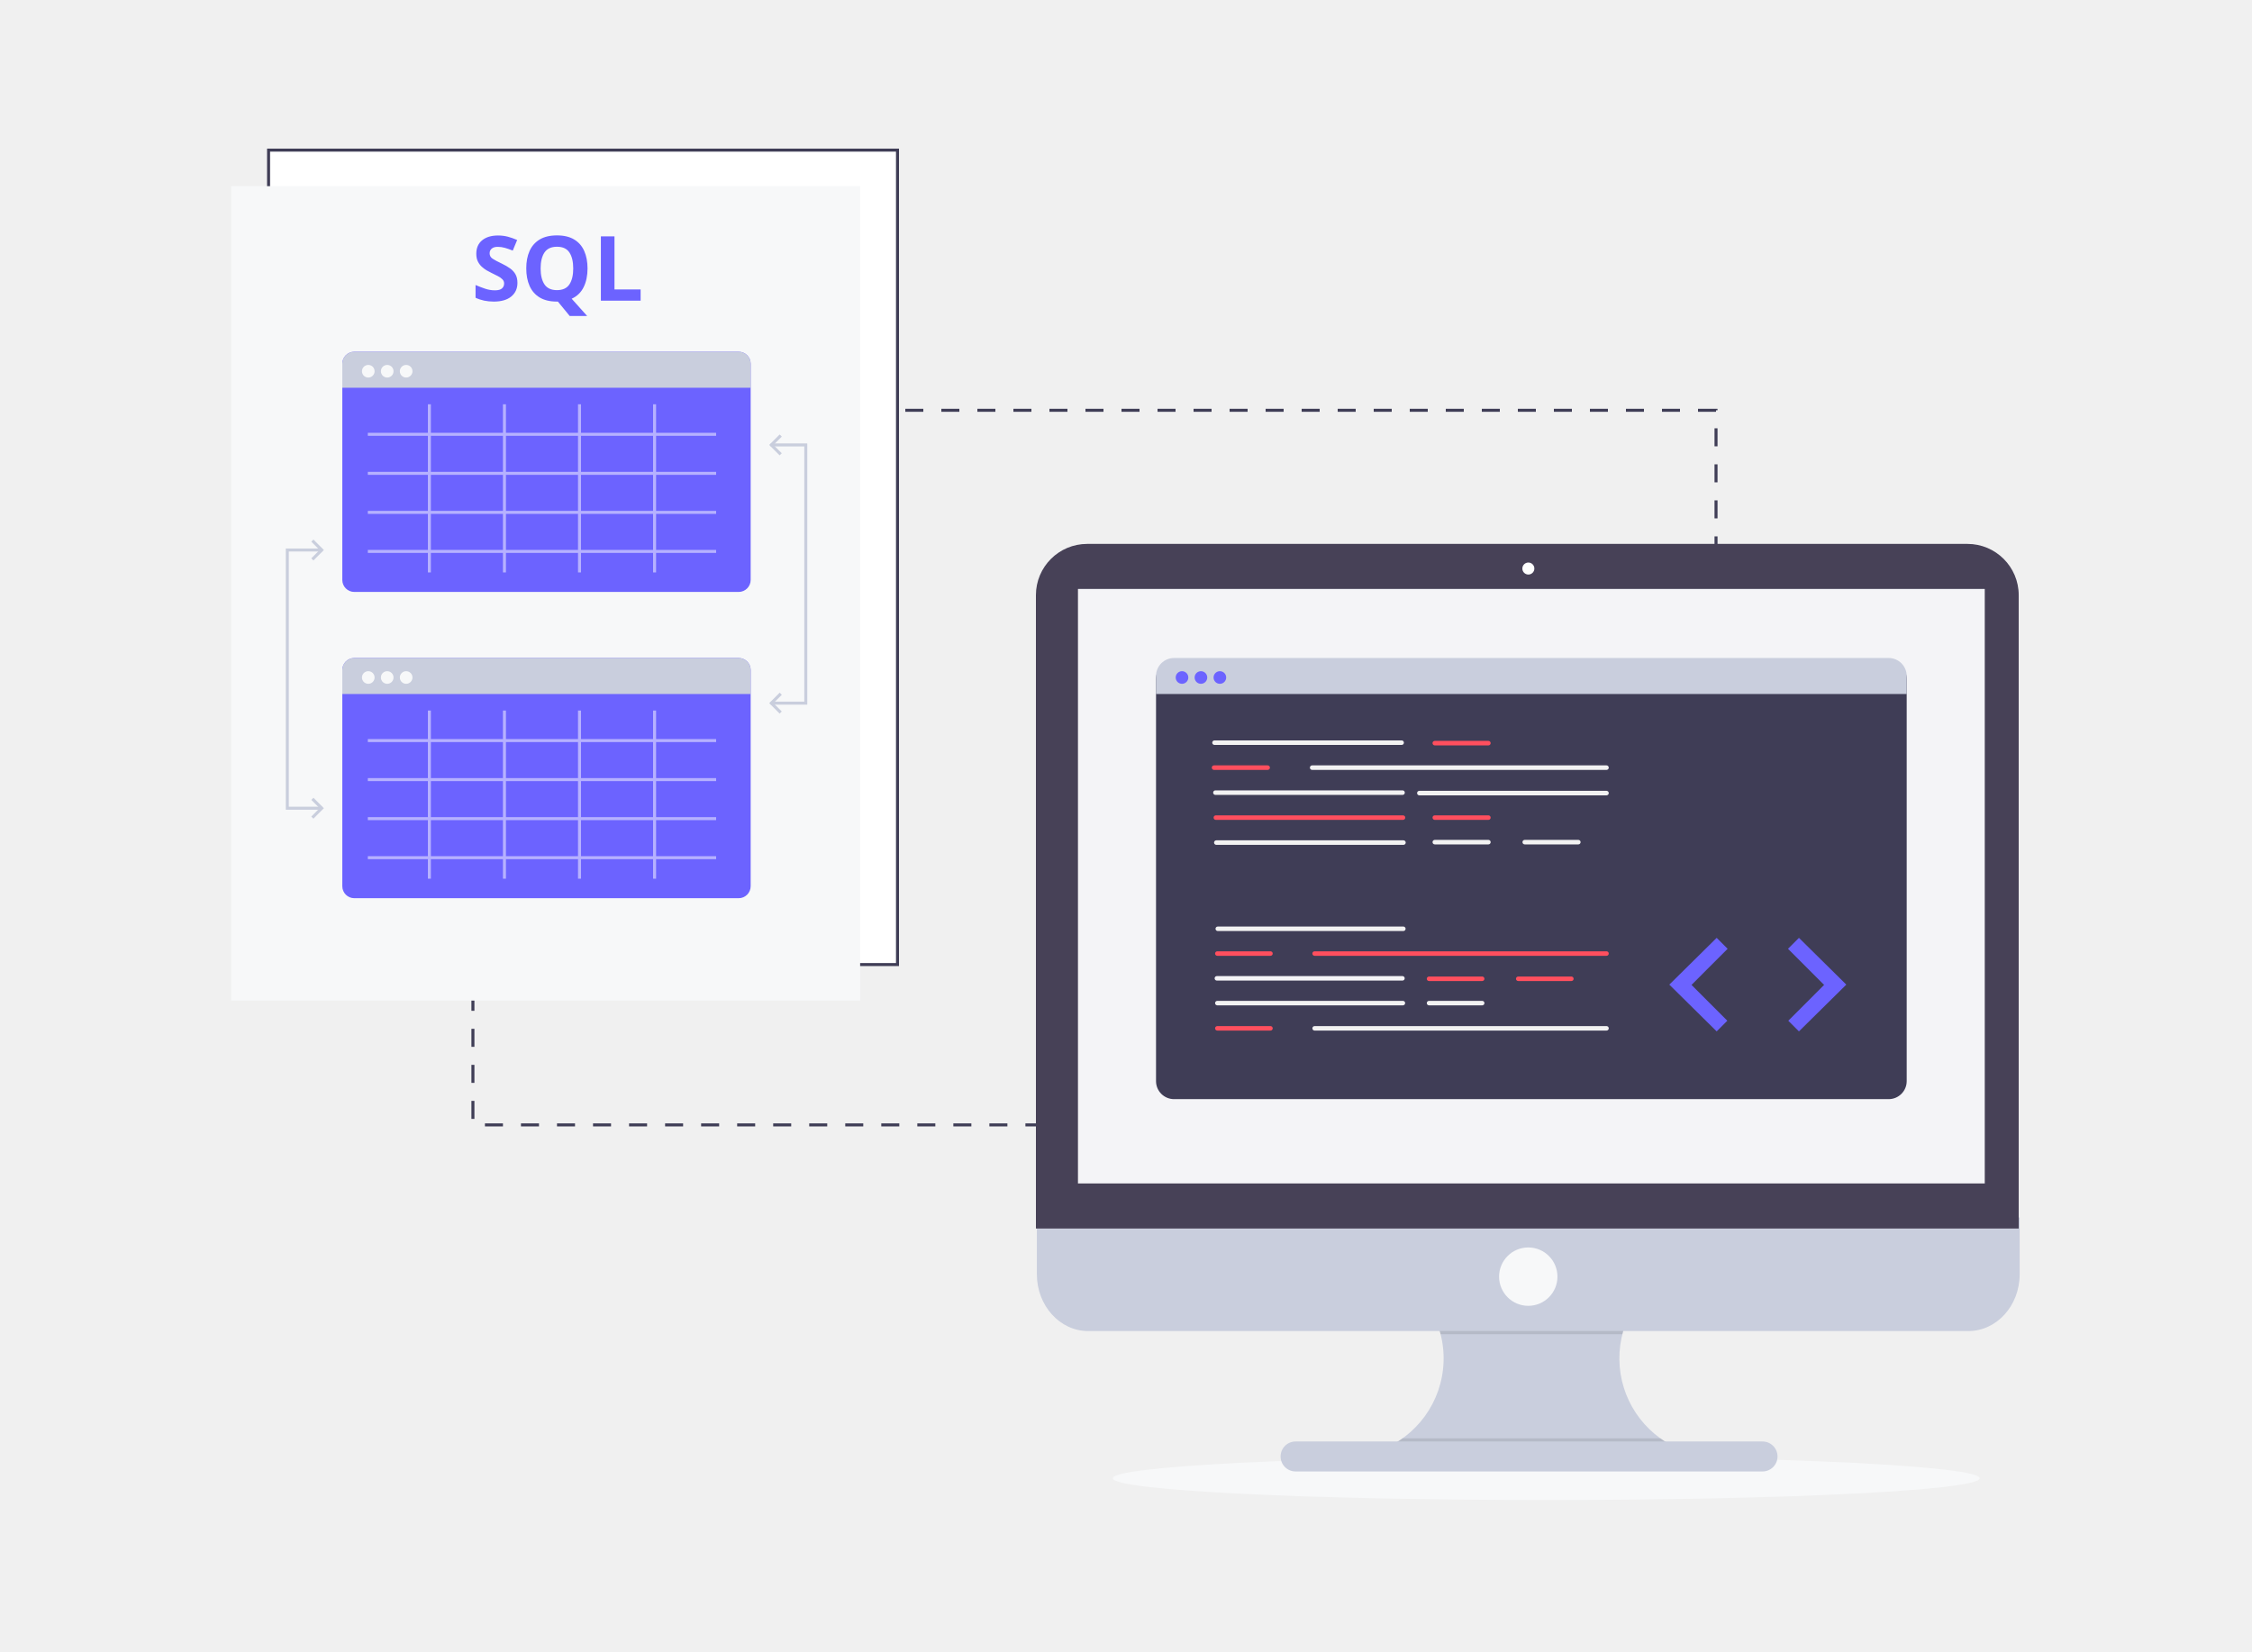
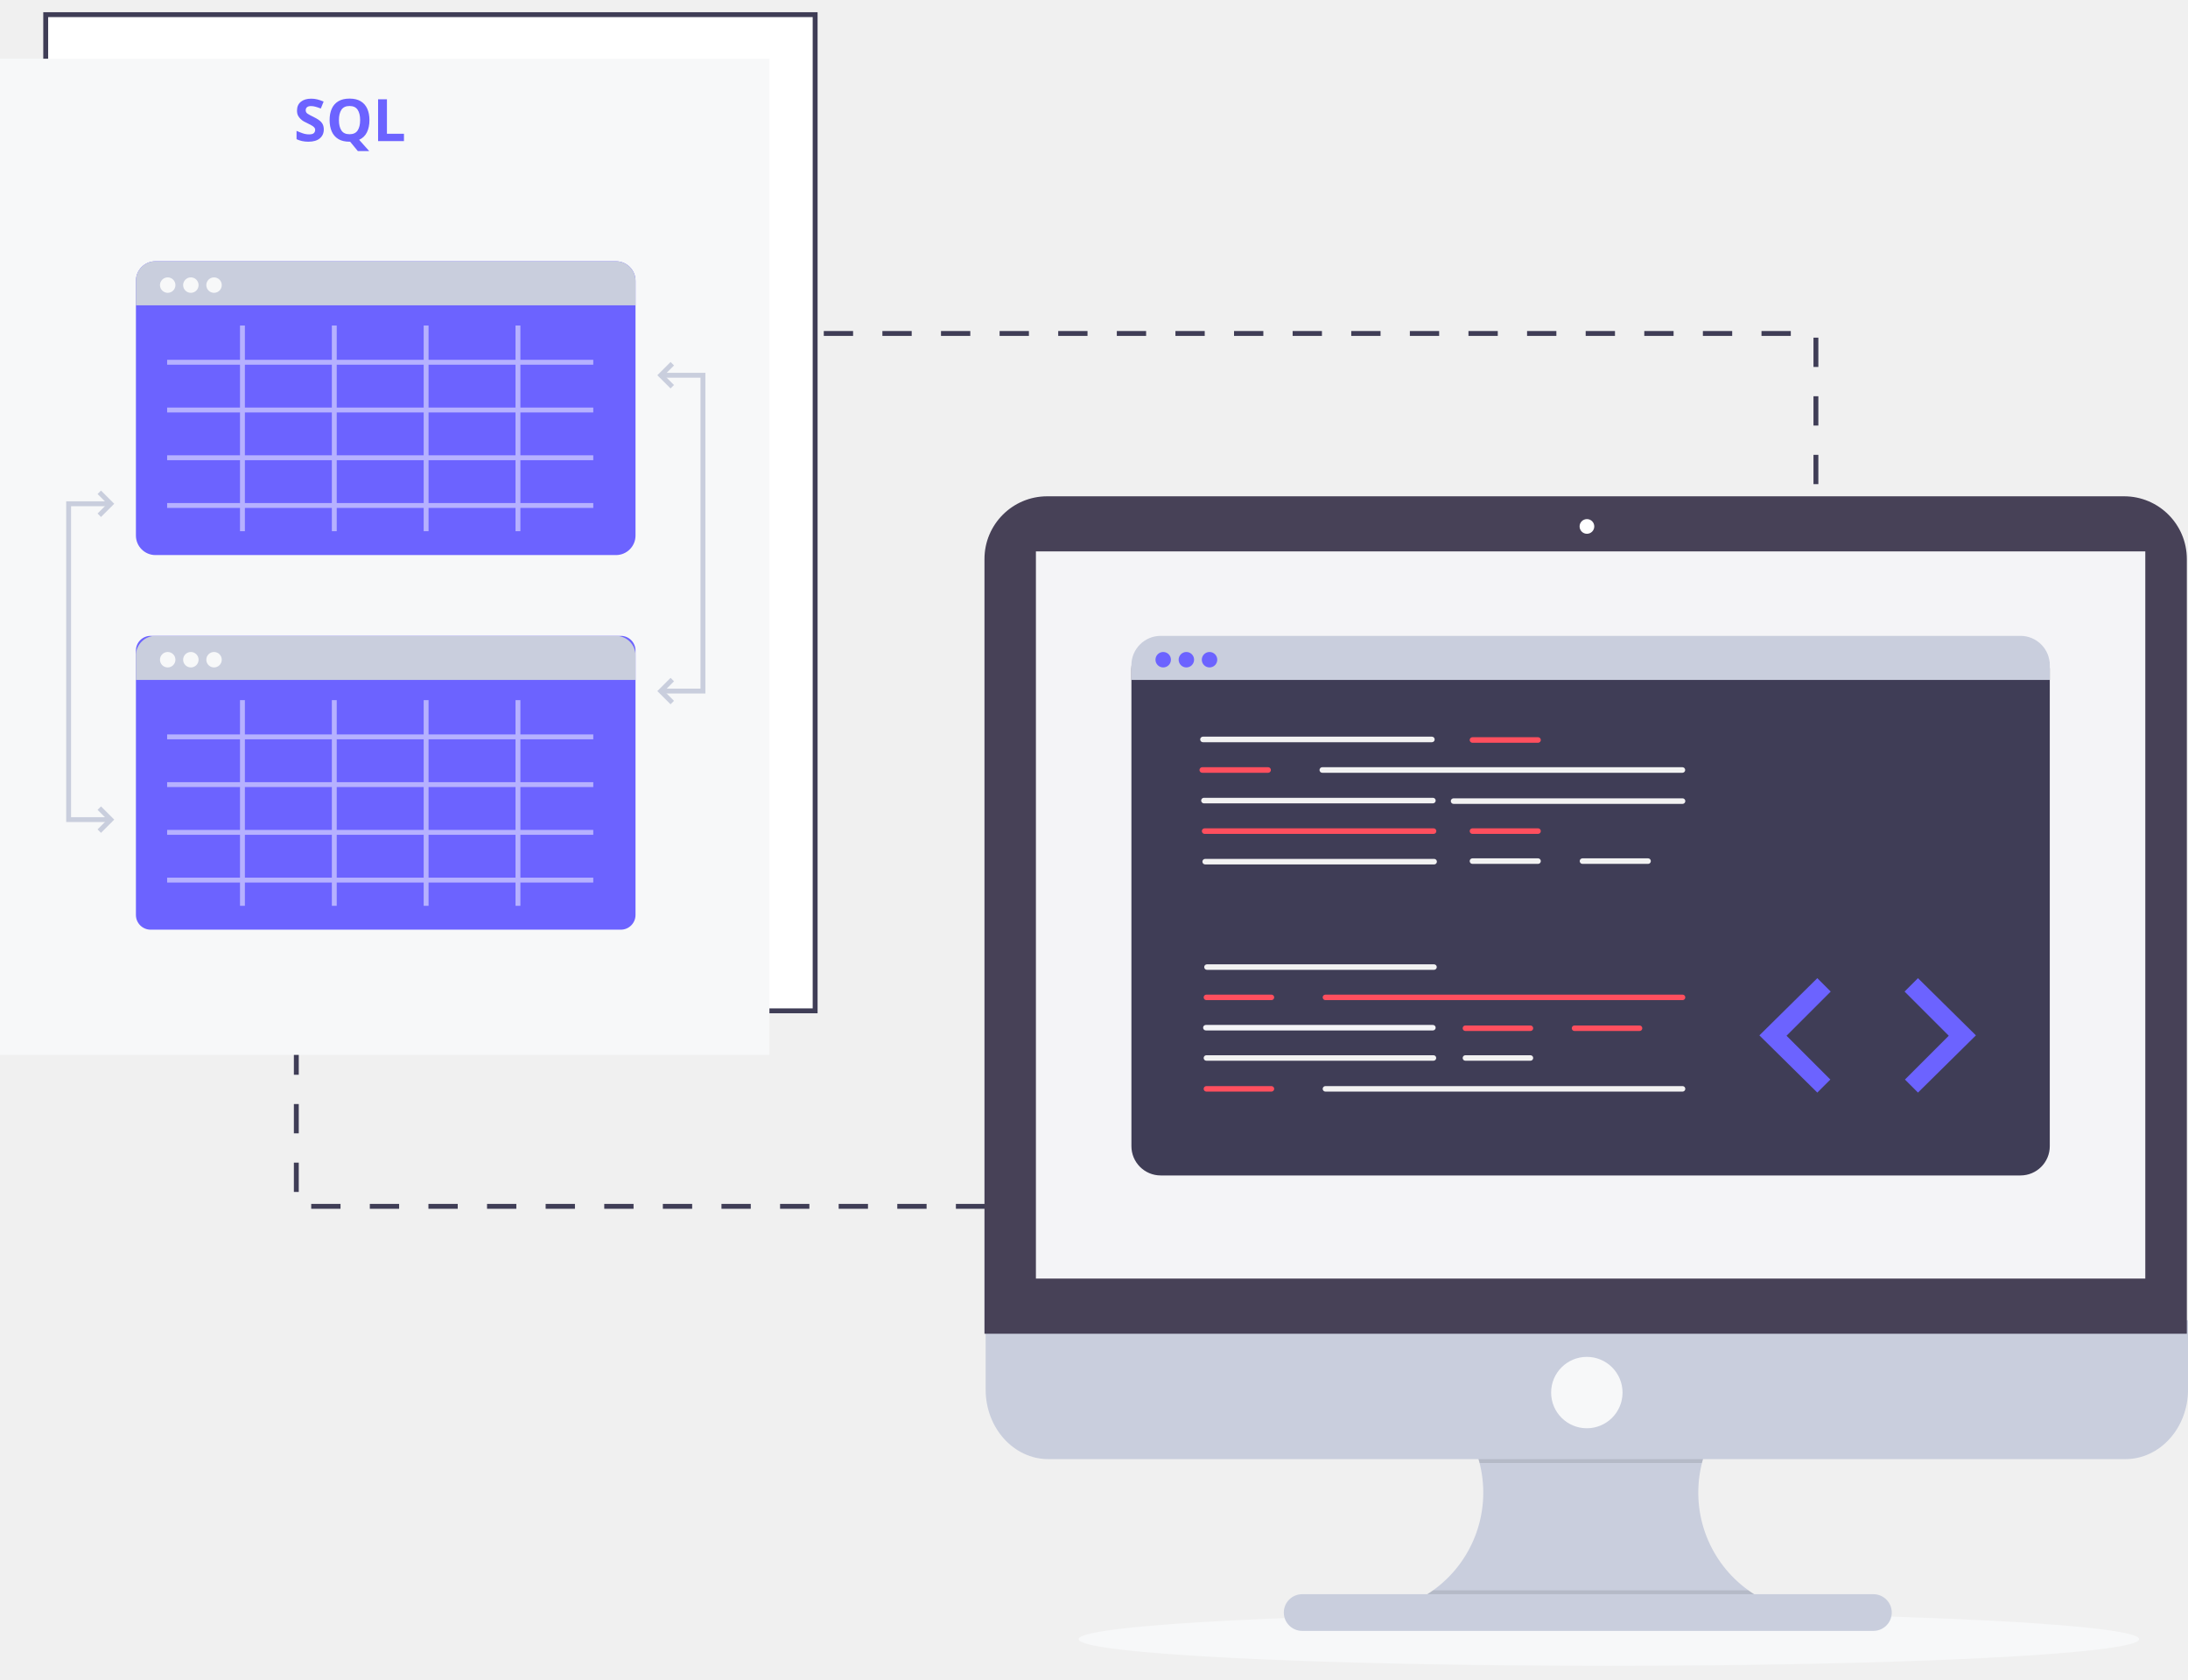
- <svg xmlns="http://www.w3.org/2000/svg" width="750" height="550" viewBox="0 0 750 550">
-   <g id="Group_2211" data-name="Group 2211" transform="translate(-3192 -1311)">
-     <g id="Rectangle_2598" data-name="Rectangle 2598" transform="translate(3192 1311)" fill="none" stroke="#707070" stroke-width="1" opacity="0">
-       <rect width="750" height="550" stroke="none" />
-       <rect x="0.5" y="0.5" width="749" height="549" fill="none" />
-     </g>
-     <g id="Group_1932" data-name="Group 1932" transform="translate(1651 -2337.853)">
-       <g id="Rectangle_1978" data-name="Rectangle 1978" transform="translate(1698 3785)" fill="none" stroke="#3f3d56" stroke-width="1" stroke-dasharray="6">
-         <rect width="415" height="239" stroke="none" />
-         <rect x="0.5" y="0.5" width="414" height="238" fill="none" />
+ <svg xmlns="http://www.w3.org/2000/svg" width="448" height="344" viewBox="0 0 448 344">
+   <defs>
+     <clipPath id="clip-path">
+       <rect id="矩形_3145" data-name="矩形 3145" width="448" height="344" transform="translate(953 2416)" fill="none" stroke="#707070" stroke-width="1" />
+     </clipPath>
+   </defs>
+   <g id="蒙版组_82" data-name="蒙版组 82" transform="translate(-953 -2416)" clip-path="url(#clip-path)">
+     <g id="组_1932" data-name="组 1932" transform="translate(-665 -1279.853)">
+       <g id="矩形_1978" data-name="矩形 1978" transform="translate(1678.172 3763.647)" fill="none" stroke="#3f3d56" stroke-width="1" stroke-dasharray="6">
+         <rect width="312.143" height="179.765" stroke="none" />
+         <rect x="0.5" y="0.5" width="311.143" height="178.765" fill="none" />
      </g>
-       <g id="Group_1254" data-name="Group 1254" transform="translate(0 131)">
-         <ellipse id="Ellipse_201" data-name="Ellipse 201" cx="144.35" cy="7.252" rx="144.35" ry="7.252" transform="translate(1911.62 4002.936)" fill="#f7f8f9" />
-         <path id="Path_5384" data-name="Path 5384" d="M575.923,763v3.369H476.28v-2.736a32.746,32.746,0,0,0,2.253-60.481h96.726A32.774,32.774,0,0,0,575.923,763Z" transform="translate(1524.132 3237.352)" fill="#c9cedd" />
-         <path id="Path_5385" data-name="Path 5385" d="M578.247,703.15a32.785,32.785,0,0,0-18.1,21.712H499.627a32.785,32.785,0,0,0-18.1-21.711Z" transform="translate(1521.144 3237.352)" opacity="0.1" />
-         <path id="Path_5386" data-name="Path 5386" d="M211.48,663.31v18.915c0,10.444,7.644,18.911,17.075,18.911H521.71c9.432,0,17.075-8.467,17.075-18.911V663.31Z" transform="translate(1674.838 3260.026)" fill="#c9cedd" />
-         <path id="Path_5387" data-name="Path 5387" d="M575.923,837.48v3.369H476.28v-2.736a32.794,32.794,0,0,0,7.687-4.093h85.846A32.77,32.77,0,0,0,575.923,837.48Z" transform="translate(1524.132 3162.87)" opacity="0.1" />
-         <rect id="Rectangle_1976" data-name="Rectangle 1976" width="165.493" height="9.983" rx="4.992" transform="translate(1967.485 3997.941)" fill="#c9cedd" />
-         <path id="Path_5388" data-name="Path 5388" d="M538.786,159.725A17.075,17.075,0,0,0,521.71,142.65H228.555a17.075,17.075,0,0,0-17.075,17.075v210.94H538.786Z" transform="translate(1674.52 3556.35)" fill="#474157" />
-         <ellipse id="Ellipse_205" data-name="Ellipse 205" cx="2" cy="2" rx="2" ry="2" transform="translate(2048 3705.205)" fill="#fff" />
-         <ellipse id="Ellipse_206" data-name="Ellipse 206" cx="9.72" cy="9.72" rx="9.72" ry="9.72" transform="translate(2040.25 3933.319)" fill="#f7f8f9" />
-         <rect id="Rectangle_1980" data-name="Rectangle 1980" width="302" height="198" transform="translate(1900 3714)" fill="#f4f4f7" />
+       <g id="组_1254" data-name="组 1254" transform="translate(1819.577 3797.496)">
+         <ellipse id="椭圆_201" data-name="椭圆 201" cx="108.573" cy="5.454" rx="108.573" ry="5.454" transform="translate(19.27 228.606)" fill="#f7f8f9" />
+         <path id="路径_5384" data-name="路径 5384" d="M551.227,748.164V750.7H476.28v-2.058a24.631,24.631,0,0,0,1.695-45.492h72.753a24.65,24.65,0,0,0,.5,45.015Z" transform="translate(-390.225 -521.503)" fill="#c9cedd" />
+         <path id="路径_5385" data-name="路径 5385" d="M554.276,703.149a24.661,24.661,0,0,0-13.611,16.331H495.141a24.66,24.66,0,0,0-13.611-16.331Z" transform="translate(-393.773 -521.503)" opacity="0.1" />
+         <path id="路径_5386" data-name="路径 5386" d="M211.48,663.31v14.228c0,7.855,5.75,14.224,12.844,14.224h220.5c7.094,0,12.843-6.369,12.843-14.224V663.31Z" transform="translate(-211.241 -494.574)" fill="#c9cedd" />
+         <path id="路径_5387" data-name="路径 5387" d="M551.227,836.622v2.534H476.28V837.1a24.688,24.688,0,0,0,5.782-3.079h64.569A24.65,24.65,0,0,0,551.227,836.622Z" transform="translate(-390.225 -609.961)" opacity="0.1" />
+         <rect id="矩形_1976" data-name="矩形 1976" width="124.476" height="7.509" rx="3.754" transform="translate(61.289 224.85)" fill="#c9cedd" />
+         <path id="路径_5388" data-name="路径 5388" d="M457.664,155.493a12.843,12.843,0,0,0-12.843-12.843h-220.5a12.844,12.844,0,0,0-12.844,12.843v158.66H457.664Z" transform="translate(-211.48 -142.65)" fill="#474157" />
+         <ellipse id="椭圆_205" data-name="椭圆 205" cx="1.504" cy="1.504" rx="1.504" ry="1.504" transform="translate(121.849 4.667)" fill="#fff" />
+         <ellipse id="椭圆_206" data-name="椭圆 206" cx="7.311" cy="7.311" rx="7.311" ry="7.311" transform="translate(116.02 176.244)" fill="#f7f8f9" />
+         <rect id="矩形_1980" data-name="矩形 1980" width="227.15" height="148.926" transform="translate(10.53 11.283)" fill="#f4f4f7" />
      </g>
-       <rect id="Rectangle_2085" data-name="Rectangle 2085" width="209.455" height="271.246" transform="translate(1630.445 3698.853)" fill="#fff" stroke="#3f3d56" stroke-width="1" />
-       <rect id="Rectangle_2000" data-name="Rectangle 2000" width="209.455" height="271.246" transform="translate(1618 3710.853)" fill="#f7f8f9" />
-       <g id="Group_1321" data-name="Group 1321" transform="translate(0 55)">
-         <g id="Group_1260" data-name="Group 1260" transform="translate(1 78)">
-           <rect id="Rectangle_1981" data-name="Rectangle 1981" width="250" height="145.944" rx="6" transform="translate(1925 3735.977)" fill="#3f3d56" />
-           <g id="Group_1259" data-name="Group 1259" transform="translate(30 19)">
-             <path id="Rectangle_1979" data-name="Rectangle 1979" d="M6,0H244a6,6,0,0,1,6,6v6a0,0,0,0,1,0,0H0a0,0,0,0,1,0,0V6A6,6,0,0,1,6,0Z" transform="translate(1895 3716)" fill="#c9cedd" />
+       <rect id="矩形_2085" data-name="矩形 2085" width="157.542" height="204.018" transform="translate(1627.36 3698.853)" fill="#fff" stroke="#3f3d56" stroke-width="1" />
+       <rect id="矩形_2000" data-name="矩形 2000" width="157.542" height="204.018" transform="translate(1618 3707.878)" fill="#f7f8f9" />
+       <g id="组_1321" data-name="组 1321" transform="translate(1849.662 3826.078)">
+         <g id="组_1260" data-name="组 1260" transform="translate(0 0)">
+           <rect id="矩形_1981" data-name="矩形 1981" width="188.038" height="109.772" rx="6" transform="translate(0 0.735)" fill="#3f3d56" />
+           <g id="组_1259" data-name="组 1259" transform="translate(0)">
+             <path id="矩形_1979" data-name="矩形 1979" d="M6,0H182.038a6,6,0,0,1,6,6V9.026a0,0,0,0,1,0,0H0a0,0,0,0,1,0,0V6A6,6,0,0,1,6,0Z" fill="#c9cedd" />
          </g>
-           <ellipse id="Ellipse_207" data-name="Ellipse 207" cx="2.103" cy="2.103" rx="2.103" ry="2.103" transform="translate(1931.549 3739.39)" fill="#6c63ff" />
-           <ellipse id="Ellipse_208" data-name="Ellipse 208" cx="2.103" cy="2.103" rx="2.103" ry="2.103" transform="translate(1937.853 3739.39)" fill="#6c63ff" />
-           <ellipse id="Ellipse_209" data-name="Ellipse 209" cx="2.103" cy="2.103" rx="2.103" ry="2.103" transform="translate(1944.161 3739.39)" fill="#6c63ff" />
+           <ellipse id="椭圆_207" data-name="椭圆 207" cx="1.582" cy="1.582" rx="1.582" ry="1.582" transform="translate(4.926 3.302)" fill="#6c63ff" />
+           <ellipse id="椭圆_208" data-name="椭圆 208" cx="1.582" cy="1.582" rx="1.582" ry="1.582" transform="translate(9.667 3.302)" fill="#6c63ff" />
+           <ellipse id="椭圆_209" data-name="椭圆 209" cx="1.582" cy="1.582" rx="1.582" ry="1.582" transform="translate(14.412 3.302)" fill="#6c63ff" />
        </g>
-         <path id="Path_5390" data-name="Path 5390" d="M475.852,262.139H413.529a.756.756,0,0,1,0-1.513h62.324a.756.756,0,0,1,0,1.513Z" transform="translate(1531.946 3579.82)" fill="#f2f2f2" />
-         <path id="Path_5391" data-name="Path 5391" d="M608.364,286.9H510.34a.756.756,0,1,1,0-1.513h98.024a.756.756,0,1,1,0,1.513Z" transform="translate(1467.658 3563.374)" fill="#f2f2f2" />
-         <path id="Path_5392" data-name="Path 5392" d="M476.753,311.67H414.429a.756.756,0,1,1,0-1.513h62.324a.756.756,0,1,1,0,1.513Z" transform="translate(1531.348 3546.928)" fill="#f2f2f2" />
-         <path id="Path_5393" data-name="Path 5393" d="M678.931,312.121H616.607a.756.756,0,1,1,0-1.513h62.324a.756.756,0,1,1,0,1.513Z" transform="translate(1397.09 3546.629)" fill="#f2f2f2" />
-         <path id="Path_5394" data-name="Path 5394" d="M477.2,336.436H414.879a.756.756,0,1,1,0-1.513H477.2a.756.756,0,1,1,0,1.513Z" transform="translate(1531.049 3530.482)" fill="#ff4f5e" />
-         <path id="Path_5395" data-name="Path 5395" d="M477.653,361.2H415.33a.756.756,0,0,1,0-1.513h62.324a.756.756,0,1,1,0,1.513Z" transform="translate(1530.75 3514.036)" fill="#f2f2f2" />
-         <path id="Path_5396" data-name="Path 5396" d="M649.767,262.589h-17.85a.756.756,0,1,1,0-1.513h17.85a.756.756,0,1,1,0,1.513Z" transform="translate(1386.924 3579.521)" fill="#ff4f5e" />
-         <path id="Path_5397" data-name="Path 5397" d="M649.767,336.436h-17.85a.756.756,0,1,1,0-1.513h17.85a.756.756,0,1,1,0,1.513Z" transform="translate(1386.924 3530.482)" fill="#ff4f5e" />
-         <path id="Path_5398" data-name="Path 5398" d="M649.767,360.752h-17.85a.756.756,0,0,1,0-1.513h17.85a.756.756,0,0,1,0,1.513Z" transform="translate(1386.924 3514.335)" fill="#f2f2f2" />
-         <path id="Path_5399" data-name="Path 5399" d="M738.924,360.752h-17.85a.756.756,0,1,1,0-1.513h17.85a.756.756,0,1,1,0,1.513Z" transform="translate(1327.719 3514.335)" fill="#f2f2f2" />
-         <path id="Path_5400" data-name="Path 5400" d="M430.928,286.9h-17.85a.756.756,0,1,1,0-1.513h17.85a.756.756,0,1,1,0,1.513Z" transform="translate(1532.245 3563.374)" fill="#ff4f5e" />
-         <path id="Path_5401" data-name="Path 5401" d="M475.555,626.858H413.747a.75.75,0,1,1,0-1.5h61.807a.75.75,0,0,1,0,1.5Z" transform="translate(1532.815 3277.077)" fill="#f2f2f2" />
-         <path id="Path_5402" data-name="Path 5402" d="M474.654,676.389H412.847a.75.75,0,0,1,0-1.5h61.807a.75.75,0,1,1,0,1.5Z" transform="translate(1533.416 3244.047)" fill="#f4f4f7" />
-         <path id="Path_5403" data-name="Path 5403" d="M475.1,701.155H413.3a.75.75,0,1,1,0-1.5H475.1a.75.75,0,1,1,0,1.5Z" transform="translate(1533.115 3227.532)" fill="#f2f2f2" />
-         <path id="Path_5404" data-name="Path 5404" d="M642.634,676.84h-17.7a.75.75,0,0,1,0-1.5h17.7a.75.75,0,1,1,0,1.5Z" transform="translate(1391.989 3243.747)" fill="#ff4f5e" />
-         <path id="Path_5405" data-name="Path 5405" d="M642.634,701.155h-17.7a.75.75,0,0,1,0-1.5h17.7a.75.75,0,1,1,0,1.5Z" transform="translate(1391.989 3227.532)" fill="#f2f2f2" />
-         <path id="Path_5406" data-name="Path 5406" d="M731.79,676.84h-17.7a.75.75,0,0,1,0-1.5h17.7a.75.75,0,1,1,0,1.5Z" transform="translate(1332.536 3243.747)" fill="#ff4f5e" />
-         <path id="Path_5407" data-name="Path 5407" d="M607.771,651.624H510.559a.75.75,0,0,1,0-1.5h97.212a.75.75,0,0,1,0,1.5Z" transform="translate(1468.258 3260.562)" fill="#ff4f5e" />
-         <path id="Path_5408" data-name="Path 5408" d="M431,651.624H413.3a.75.75,0,0,1,0-1.5H431a.75.75,0,1,1,0,1.5Z" transform="translate(1533.115 3260.562)" fill="#ff4f5e" />
-         <path id="Path_5409" data-name="Path 5409" d="M607.771,726.371H510.559a.75.75,0,1,1,0-1.5h97.212a.75.75,0,0,1,0,1.5Z" transform="translate(1468.258 3210.718)" fill="#f2f2f2" />
-         <path id="Path_5410" data-name="Path 5410" d="M431,726.371H413.3a.75.75,0,1,1,0-1.5H431a.75.75,0,1,1,0,1.5Z" transform="translate(1533.115 3210.718)" fill="#ff4f5e" />
-         <g id="Group_1321-2" data-name="Group 1321">
-           <path id="Path_5411" data-name="Path 5411" d="M462.786,401.13l-15.772,15.575,15.772,15.575,3.549-3.549L454.407,416.8l12.026-12.027Z" transform="translate(1649.931 3505.076)" fill="#6c63ff" />
-           <path id="Path_5412" data-name="Path 5412" d="M612.314,401.13l15.772,15.575-15.772,15.575-3.549-3.549L620.693,416.8l-12.026-12.027Z" transform="translate(1527.804 3505.076)" fill="#6c63ff" />
+         <path id="路径_5390" data-name="路径 5390" d="M460.218,261.764H413.341a.569.569,0,0,1,0-1.138h46.876a.569.569,0,1,1,0,1.138Z" transform="translate(-398.693 -239.983)" fill="#f2f2f2" />
+         <path id="路径_5391" data-name="路径 5391" d="M583.881,286.53H510.152a.569.569,0,1,1,0-1.137h73.729a.569.569,0,0,1,0,1.137Z" transform="translate(-471.042 -258.491)" fill="#f2f2f2" />
+         <path id="路径_5392" data-name="路径 5392" d="M461.119,311.3H414.242a.569.569,0,1,1,0-1.137h46.877a.569.569,0,0,1,0,1.137Z" transform="translate(-399.366 -276.998)" fill="#f2f2f2" />
+         <path id="路径_5393" data-name="路径 5393" d="M663.3,311.746H616.419a.569.569,0,0,1,0-1.138H663.3a.569.569,0,0,1,0,1.138Z" transform="translate(-550.457 -277.335)" fill="#f2f2f2" />
+         <path id="路径_5394" data-name="路径 5394" d="M461.569,336.061H414.692a.569.569,0,1,1,0-1.138h46.877a.569.569,0,1,1,0,1.138Z" transform="translate(-399.703 -295.506)" fill="#ff4f5e" />
+         <path id="路径_5395" data-name="路径 5395" d="M462.019,360.827H415.142a.569.569,0,0,1,0-1.138h46.877a.569.569,0,0,1,0,1.138Z" transform="translate(-400.04 -314.014)" fill="#f2f2f2" />
+         <path id="路径_5396" data-name="路径 5396" d="M645.155,262.214H631.729a.569.569,0,0,1,0-1.138h13.426a.569.569,0,0,1,0,1.138Z" transform="translate(-561.899 -240.319)" fill="#ff4f5e" />
+         <path id="路径_5397" data-name="路径 5397" d="M645.155,336.061H631.729a.569.569,0,1,1,0-1.138h13.426a.569.569,0,1,1,0,1.138Z" transform="translate(-561.899 -295.506)" fill="#ff4f5e" />
+         <path id="路径_5398" data-name="路径 5398" d="M645.155,360.377H631.729a.569.569,0,0,1,0-1.138h13.426a.569.569,0,0,1,0,1.138Z" transform="translate(-561.899 -313.678)" fill="#f2f2f2" />
+         <path id="路径_5399" data-name="路径 5399" d="M734.312,360.377H720.886a.569.569,0,0,1,0-1.138h13.426a.569.569,0,1,1,0,1.138Z" transform="translate(-628.527 -313.678)" fill="#f2f2f2" />
+         <path id="路径_5400" data-name="路径 5400" d="M426.316,286.53H412.891a.569.569,0,1,1,0-1.137h13.426a.569.569,0,1,1,0,1.137Z" transform="translate(-398.357 -258.491)" fill="#ff4f5e" />
+         <path id="路径_5401" data-name="路径 5401" d="M460.051,626.486H413.562a.564.564,0,1,1,0-1.128h46.489a.564.564,0,0,1,0,1.128Z" transform="translate(-398.095 -558.089)" fill="#f2f2f2" />
+         <path id="路径_5402" data-name="路径 5402" d="M459.149,676.018H412.661a.564.564,0,1,1,0-1.128h46.488a.564.564,0,1,1,0,1.128Z" transform="translate(-397.42 -595.209)" fill="#f4f4f7" />
+         <path id="路径_5403" data-name="路径 5403" d="M459.6,700.783H413.111a.564.564,0,1,1,0-1.128H459.6a.564.564,0,1,1,0,1.128Z" transform="translate(-397.757 -613.769)" fill="#f2f2f2" />
+         <path id="路径_5404" data-name="路径 5404" d="M638.06,676.468H624.746a.564.564,0,1,1,0-1.128H638.06a.564.564,0,1,1,0,1.128Z" transform="translate(-556.359 -595.546)" fill="#ff4f5e" />
+         <path id="路径_5405" data-name="路径 5405" d="M638.06,700.783H624.746a.564.564,0,1,1,0-1.128H638.06a.564.564,0,1,1,0,1.128Z" transform="translate(-556.359 -613.769)" fill="#f2f2f2" />
+         <path id="路径_5406" data-name="路径 5406" d="M727.217,676.468H713.9a.564.564,0,0,1,0-1.128h13.315a.564.564,0,0,1,0,1.128Z" transform="translate(-623.174 -595.546)" fill="#ff4f5e" />
+         <path id="路径_5407" data-name="路径 5407" d="M583.491,651.251H510.373a.564.564,0,0,1,0-1.128h73.118a.564.564,0,0,1,0,1.128Z" transform="translate(-470.647 -576.648)" fill="#ff4f5e" />
+         <path id="路径_5408" data-name="路径 5408" d="M426.426,651.251H413.111a.564.564,0,1,1,0-1.128h13.314a.564.564,0,1,1,0,1.128Z" transform="translate(-397.757 -576.648)" fill="#ff4f5e" />
+         <path id="路径_5409" data-name="路径 5409" d="M583.491,726H510.373a.564.564,0,0,1,0-1.128h73.118a.564.564,0,1,1,0,1.128Z" transform="translate(-470.647 -632.666)" fill="#f2f2f2" />
+         <path id="路径_5410" data-name="路径 5410" d="M426.426,726H413.111a.564.564,0,1,1,0-1.128h13.314a.564.564,0,1,1,0,1.128Z" transform="translate(-397.757 -632.666)" fill="#ff4f5e" />
+         <g id="组_1321-2" data-name="组 1321" transform="translate(128.577 70.105)">
+           <path id="路径_5411" data-name="路径 5411" d="M458.877,401.13l-11.863,11.715,11.863,11.715,2.669-2.669-8.971-8.972,9.045-9.046Z" transform="translate(-447.014 -401.13)" fill="#6c63ff" />
+           <path id="路径_5412" data-name="路径 5412" d="M611.411,401.13l11.863,11.715L611.411,424.56l-2.669-2.669,8.971-8.972-9.046-9.046Z" transform="translate(-578.938 -401.13)" fill="#6c63ff" />
        </g>
      </g>
-       <text id="SQL" transform="translate(1698 3749)" fill="#6c63ff" font-size="30" font-family="TitilliumWeb-Bold, Titillium Web" font-weight="700">
+       <text id="SQL" transform="translate(1678.172 3724.749)" fill="#6c63ff" font-size="12" font-family="TitilliumWeb-Bold, Titillium Web" font-weight="700">
        <tspan x="0" y="0">SQL</tspan>
      </text>
-       <g id="Group_1366" data-name="Group 1366">
-         <rect id="Rectangle_2135" data-name="Rectangle 2135" width="136" height="80" rx="4" transform="translate(1655 3766)" fill="#6c63ff" />
-         <g id="Group_1363" data-name="Group 1363" transform="translate(-240 50)">
-           <path id="Rectangle_1979-2" data-name="Rectangle 1979" d="M4,0H132a4,4,0,0,1,4,4v8a0,0,0,0,1,0,0H0a0,0,0,0,1,0,0V4A4,4,0,0,1,4,0Z" transform="translate(1895 3716)" fill="#c9cedd" />
+       <g id="组_1366" data-name="组 1366" transform="translate(1645.83 3749.359)">
+         <rect id="矩形_2135" data-name="矩形 2135" width="102.293" height="60.172" rx="4" fill="#6c63ff" />
+         <g id="组_1363" data-name="组 1363" transform="translate(0)">
+           <path id="矩形_1979-2" data-name="矩形 1979" d="M4,0H98.293a4,4,0,0,1,4,4V9.026a0,0,0,0,1,0,0H0a0,0,0,0,1,0,0V4A4,4,0,0,1,4,0Z" fill="#c9cedd" />
        </g>
-         <ellipse id="Ellipse_284" data-name="Ellipse 284" cx="2.103" cy="2.103" rx="2.103" ry="2.103" transform="translate(1661.549 3770.39)" fill="#f7f8f9" />
-         <ellipse id="Ellipse_285" data-name="Ellipse 285" cx="2.103" cy="2.103" rx="2.103" ry="2.103" transform="translate(1667.853 3770.39)" fill="#f7f8f9" />
-         <ellipse id="Ellipse_286" data-name="Ellipse 286" cx="2.103" cy="2.103" rx="2.103" ry="2.103" transform="translate(1674.161 3770.39)" fill="#f7f8f9" />
-         <g id="Group_1365" data-name="Group 1365" opacity="0.5">
-           <line id="Line_99" data-name="Line 99" x2="116" transform="translate(1663.5 3793.5)" fill="none" stroke="#fff" stroke-width="1" />
-           <line id="Line_100" data-name="Line 100" x2="116" transform="translate(1663.5 3806.5)" fill="none" stroke="#fff" stroke-width="1" />
-           <line id="Line_101" data-name="Line 101" x2="116" transform="translate(1663.5 3819.5)" fill="none" stroke="#fff" stroke-width="1" />
-           <line id="Line_102" data-name="Line 102" x2="116" transform="translate(1663.5 3832.5)" fill="none" stroke="#fff" stroke-width="1" />
-           <g id="Group_1364" data-name="Group 1364" transform="translate(0.5)">
-             <line id="Line_103" data-name="Line 103" y2="56" transform="translate(1683.5 3783.5)" fill="none" stroke="#fff" stroke-width="1" />
-             <line id="Line_104" data-name="Line 104" y2="56" transform="translate(1708.5 3783.5)" fill="none" stroke="#fff" stroke-width="1" />
-             <line id="Line_105" data-name="Line 105" y2="56" transform="translate(1733.5 3783.5)" fill="none" stroke="#fff" stroke-width="1" />
-             <line id="Line_106" data-name="Line 106" y2="56" transform="translate(1758.5 3783.5)" fill="none" stroke="#fff" stroke-width="1" />
+         <ellipse id="椭圆_284" data-name="椭圆 284" cx="1.582" cy="1.582" rx="1.582" ry="1.582" transform="translate(4.926 3.302)" fill="#f7f8f9" />
+         <ellipse id="椭圆_285" data-name="椭圆 285" cx="1.582" cy="1.582" rx="1.582" ry="1.582" transform="translate(9.667 3.302)" fill="#f7f8f9" />
+         <ellipse id="椭圆_286" data-name="椭圆 286" cx="1.582" cy="1.582" rx="1.582" ry="1.582" transform="translate(14.412 3.302)" fill="#f7f8f9" />
+         <g id="组_1365" data-name="组 1365" transform="translate(6.393 13.163)" opacity="0.5">
+           <line id="直线_99" data-name="直线 99" x2="87.25" transform="translate(0 7.522)" fill="none" stroke="#fff" stroke-width="1" />
+           <line id="直线_100" data-name="直线 100" x2="87.25" transform="translate(0 17.3)" fill="none" stroke="#fff" stroke-width="1" />
+           <line id="直线_101" data-name="直线 101" x2="87.25" transform="translate(0 27.078)" fill="none" stroke="#fff" stroke-width="1" />
+           <line id="直线_102" data-name="直线 102" x2="87.25" transform="translate(0 36.855)" fill="none" stroke="#fff" stroke-width="1" />
+           <g id="组_1364" data-name="组 1364" transform="translate(15.419)">
+             <line id="直线_103" data-name="直线 103" y2="42.121" fill="none" stroke="#fff" stroke-width="1" />
+             <line id="直线_104" data-name="直线 104" y2="42.121" transform="translate(18.804)" fill="none" stroke="#fff" stroke-width="1" />
+             <line id="直线_105" data-name="直线 105" y2="42.121" transform="translate(37.608)" fill="none" stroke="#fff" stroke-width="1" />
+             <line id="直线_106" data-name="直线 106" y2="42.121" transform="translate(56.411)" fill="none" stroke="#fff" stroke-width="1" />
          </g>
        </g>
      </g>
-       <g id="Group_1367" data-name="Group 1367" transform="translate(0 102)">
-         <path id="Path_5627" data-name="Path 5627" d="M4,0H132a4,4,0,0,1,4,4V76a4,4,0,0,1-4,4H4a4,4,0,0,1-4-4V4A4,4,0,0,1,4,0Z" transform="translate(1655 3766)" fill="#6c63ff" />
-         <g id="Group_1363-2" data-name="Group 1363" transform="translate(-240 50)">
-           <path id="Rectangle_1979-3" data-name="Rectangle 1979" d="M4,0H132a4,4,0,0,1,4,4v8a0,0,0,0,1,0,0H0a0,0,0,0,1,0,0V4A4,4,0,0,1,4,0Z" transform="translate(1895 3716)" fill="#c9cedd" />
+       <g id="组_1367" data-name="组 1367" transform="translate(1645.83 3826.078)">
+         <path id="路径_5627" data-name="路径 5627" d="M3.009,0H99.284a3.009,3.009,0,0,1,3.009,3.009V57.164a3.009,3.009,0,0,1-3.009,3.009H3.009A3.009,3.009,0,0,1,0,57.164V3.009A3.009,3.009,0,0,1,3.009,0Z" fill="#6c63ff" />
+         <g id="组_1363-2" data-name="组 1363" transform="translate(0)">
+           <path id="矩形_1979-3" data-name="矩形 1979" d="M4,0H98.293a4,4,0,0,1,4,4V9.026a0,0,0,0,1,0,0H0a0,0,0,0,1,0,0V4A4,4,0,0,1,4,0Z" fill="#c9cedd" />
        </g>
-         <ellipse id="Ellipse_284-2" data-name="Ellipse 284" cx="2.103" cy="2.103" rx="2.103" ry="2.103" transform="translate(1661.549 3770.39)" fill="#f7f8f9" />
-         <ellipse id="Ellipse_285-2" data-name="Ellipse 285" cx="2.103" cy="2.103" rx="2.103" ry="2.103" transform="translate(1667.853 3770.39)" fill="#f7f8f9" />
-         <ellipse id="Ellipse_286-2" data-name="Ellipse 286" cx="2.103" cy="2.103" rx="2.103" ry="2.103" transform="translate(1674.161 3770.39)" fill="#f7f8f9" />
-         <g id="Group_1365-2" data-name="Group 1365" opacity="0.5">
-           <line id="Line_99-2" data-name="Line 99" x2="116" transform="translate(1663.5 3793.5)" fill="none" stroke="#fff" stroke-width="1" />
-           <line id="Line_100-2" data-name="Line 100" x2="116" transform="translate(1663.5 3806.5)" fill="none" stroke="#fff" stroke-width="1" />
-           <line id="Line_101-2" data-name="Line 101" x2="116" transform="translate(1663.5 3819.5)" fill="none" stroke="#fff" stroke-width="1" />
-           <line id="Line_102-2" data-name="Line 102" x2="116" transform="translate(1663.5 3832.5)" fill="none" stroke="#fff" stroke-width="1" />
-           <g id="Group_1364-2" data-name="Group 1364" transform="translate(0.5)">
-             <line id="Line_103-2" data-name="Line 103" y2="56" transform="translate(1683.5 3783.5)" fill="none" stroke="#fff" stroke-width="1" />
-             <line id="Line_104-2" data-name="Line 104" y2="56" transform="translate(1708.5 3783.5)" fill="none" stroke="#fff" stroke-width="1" />
-             <line id="Line_105-2" data-name="Line 105" y2="56" transform="translate(1733.5 3783.5)" fill="none" stroke="#fff" stroke-width="1" />
-             <line id="Line_106-2" data-name="Line 106" y2="56" transform="translate(1758.5 3783.5)" fill="none" stroke="#fff" stroke-width="1" />
+         <ellipse id="椭圆_284-2" data-name="椭圆 284" cx="1.582" cy="1.582" rx="1.582" ry="1.582" transform="translate(4.926 3.302)" fill="#f7f8f9" />
+         <ellipse id="椭圆_285-2" data-name="椭圆 285" cx="1.582" cy="1.582" rx="1.582" ry="1.582" transform="translate(9.667 3.302)" fill="#f7f8f9" />
+         <ellipse id="椭圆_286-2" data-name="椭圆 286" cx="1.582" cy="1.582" rx="1.582" ry="1.582" transform="translate(14.412 3.302)" fill="#f7f8f9" />
+         <g id="组_1365-2" data-name="组 1365" transform="translate(6.393 13.163)" opacity="0.5">
+           <line id="直线_99-2" data-name="直线 99" x2="87.25" transform="translate(0 7.522)" fill="none" stroke="#fff" stroke-width="1" />
+           <line id="直线_100-2" data-name="直线 100" x2="87.25" transform="translate(0 17.3)" fill="none" stroke="#fff" stroke-width="1" />
+           <line id="直线_101-2" data-name="直线 101" x2="87.25" transform="translate(0 27.078)" fill="none" stroke="#fff" stroke-width="1" />
+           <line id="直线_102-2" data-name="直线 102" x2="87.25" transform="translate(0 36.855)" fill="none" stroke="#fff" stroke-width="1" />
+           <g id="组_1364-2" data-name="组 1364" transform="translate(15.419)">
+             <line id="直线_103-2" data-name="直线 103" y2="42.121" fill="none" stroke="#fff" stroke-width="1" />
+             <line id="直线_104-2" data-name="直线 104" y2="42.121" transform="translate(18.804)" fill="none" stroke="#fff" stroke-width="1" />
+             <line id="直线_105-2" data-name="直线 105" y2="42.121" transform="translate(37.608)" fill="none" stroke="#fff" stroke-width="1" />
+             <line id="直线_106-2" data-name="直线 106" y2="42.121" transform="translate(56.411)" fill="none" stroke="#fff" stroke-width="1" />
          </g>
        </g>
      </g>
-       <g id="Group_1368" data-name="Group 1368">
-         <path id="Path_5628" data-name="Path 5628" d="M-7293.316,10530.56h11.67v86h-11.67" transform="translate(9091 -6733.523)" fill="none" stroke="#c9cedd" stroke-width="1" />
-         <path id="Path_5630" data-name="Path 5630" d="M-7272.057,10555.476v4.43h4.419" transform="translate(14406.983 1558.178) rotate(45)" fill="none" stroke="#c9cedd" stroke-width="1" />
-         <path id="Path_5631" data-name="Path 5631" d="M-7272.057,10555.476v4.43h4.419" transform="translate(14406.983 1472.179) rotate(45)" fill="none" stroke="#c9cedd" stroke-width="1" />
+       <g id="组_1368" data-name="组 1368" transform="translate(1753.149 3770.346)">
+         <path id="路径_5628" data-name="路径 5628" d="M-7293.32,10530.563h8.781v64.68h-8.781" transform="translate(7293.32 -10528.206)" fill="none" stroke="#c9cedd" stroke-width="1" />
+         <path id="路径_5630" data-name="路径 5630" d="M0,0V3.332H3.324" transform="translate(2.506 64.685) rotate(45)" fill="none" stroke="#c9cedd" stroke-width="1" />
+         <path id="路径_5631" data-name="路径 5631" d="M0,0V3.332H3.324" transform="translate(2.506 0) rotate(45)" fill="none" stroke="#c9cedd" stroke-width="1" />
      </g>
-       <g id="Group_1369" data-name="Group 1369" transform="translate(3446.037 7715.069) rotate(180)">
-         <path id="Path_5628-2" data-name="Path 5628" d="M-7293.316,10530.56h11.67v86h-11.67" transform="translate(9091 -6733.523)" fill="none" stroke="#c9cedd" stroke-width="1" />
-         <path id="Path_5630-2" data-name="Path 5630" d="M-7272.057,10555.476v4.43h4.419" transform="translate(14406.983 1558.178) rotate(45)" fill="none" stroke="#c9cedd" stroke-width="1" />
-         <path id="Path_5631-2" data-name="Path 5631" d="M-7272.057,10555.476v4.43h4.419" transform="translate(14406.983 1472.179) rotate(45)" fill="none" stroke="#c9cedd" stroke-width="1" />
+       <g id="组_1369" data-name="组 1369" transform="translate(1640.831 3866.064) rotate(180)">
+         <path id="路径_5628-2" data-name="路径 5628" d="M0,0H8.778V64.685H0" transform="translate(0 2.354)" fill="none" stroke="#c9cedd" stroke-width="1" />
+         <path id="路径_5630-2" data-name="路径 5630" d="M0,0V3.332H3.324" transform="translate(2.506 64.685) rotate(45)" fill="none" stroke="#c9cedd" stroke-width="1" />
+         <path id="路径_5631-2" data-name="路径 5631" d="M0,0V3.332H3.324" transform="translate(2.506 0) rotate(45)" fill="none" stroke="#c9cedd" stroke-width="1" />
      </g>
    </g>
  </g>
</svg>
